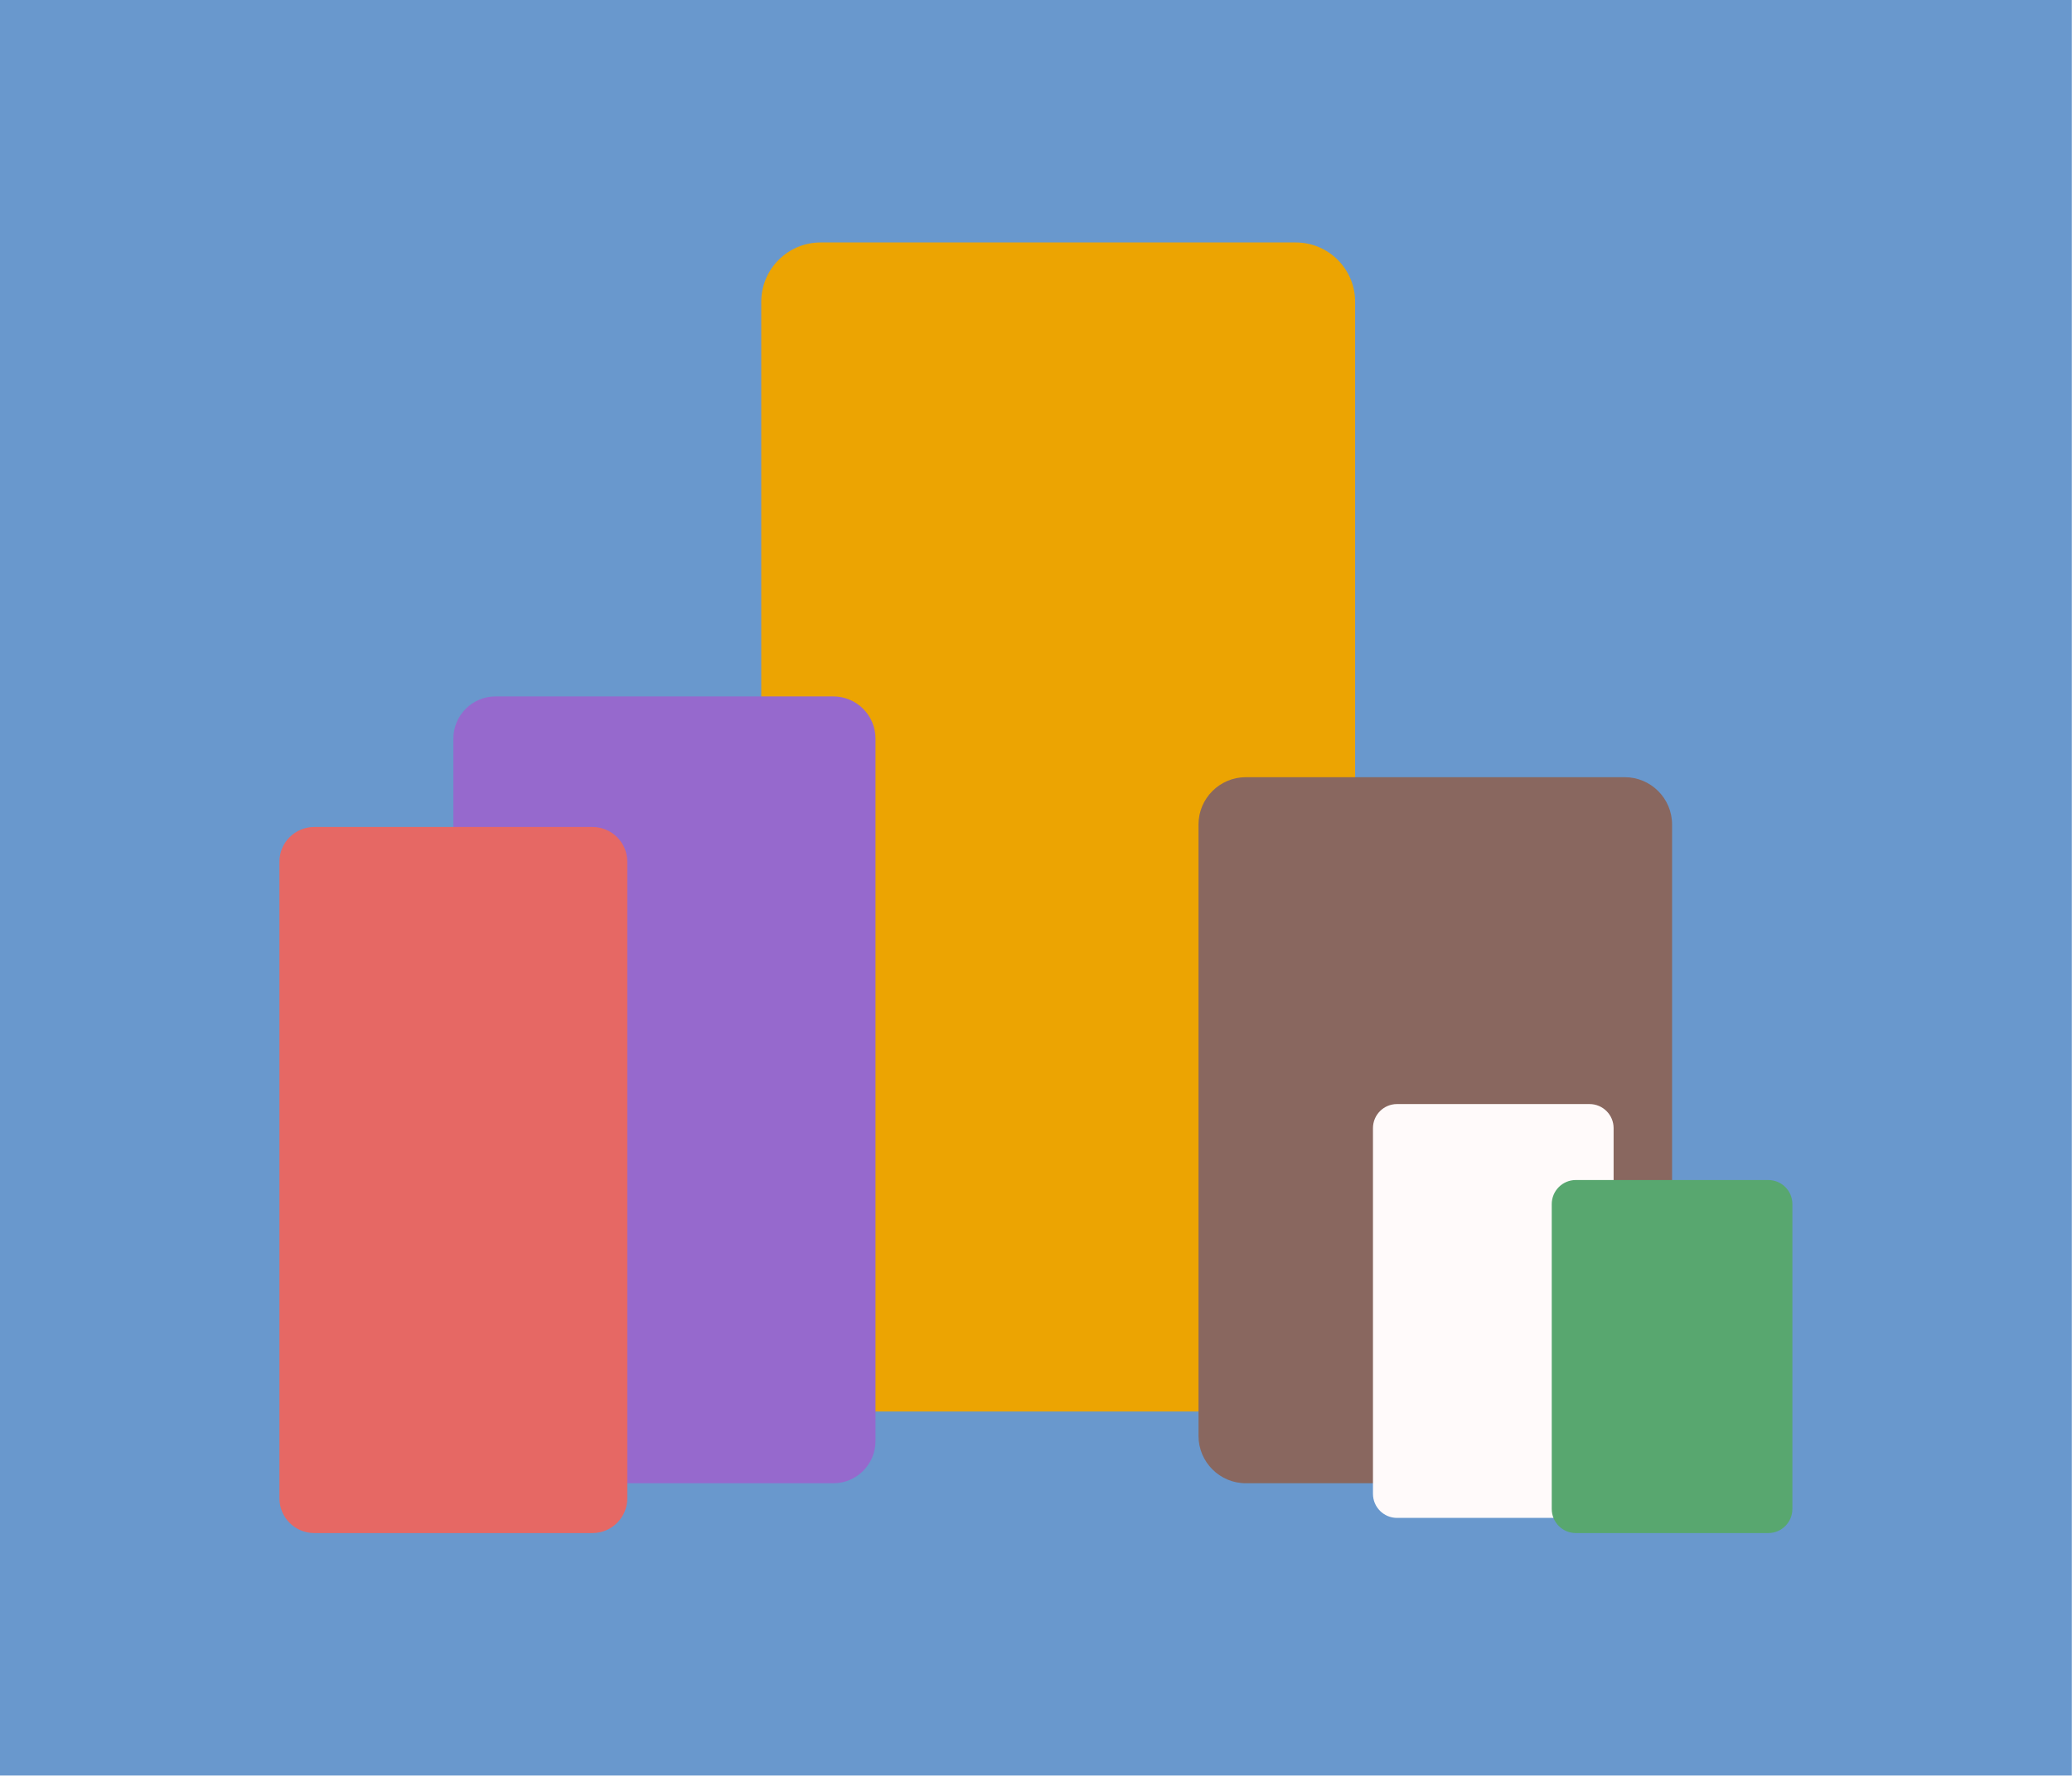
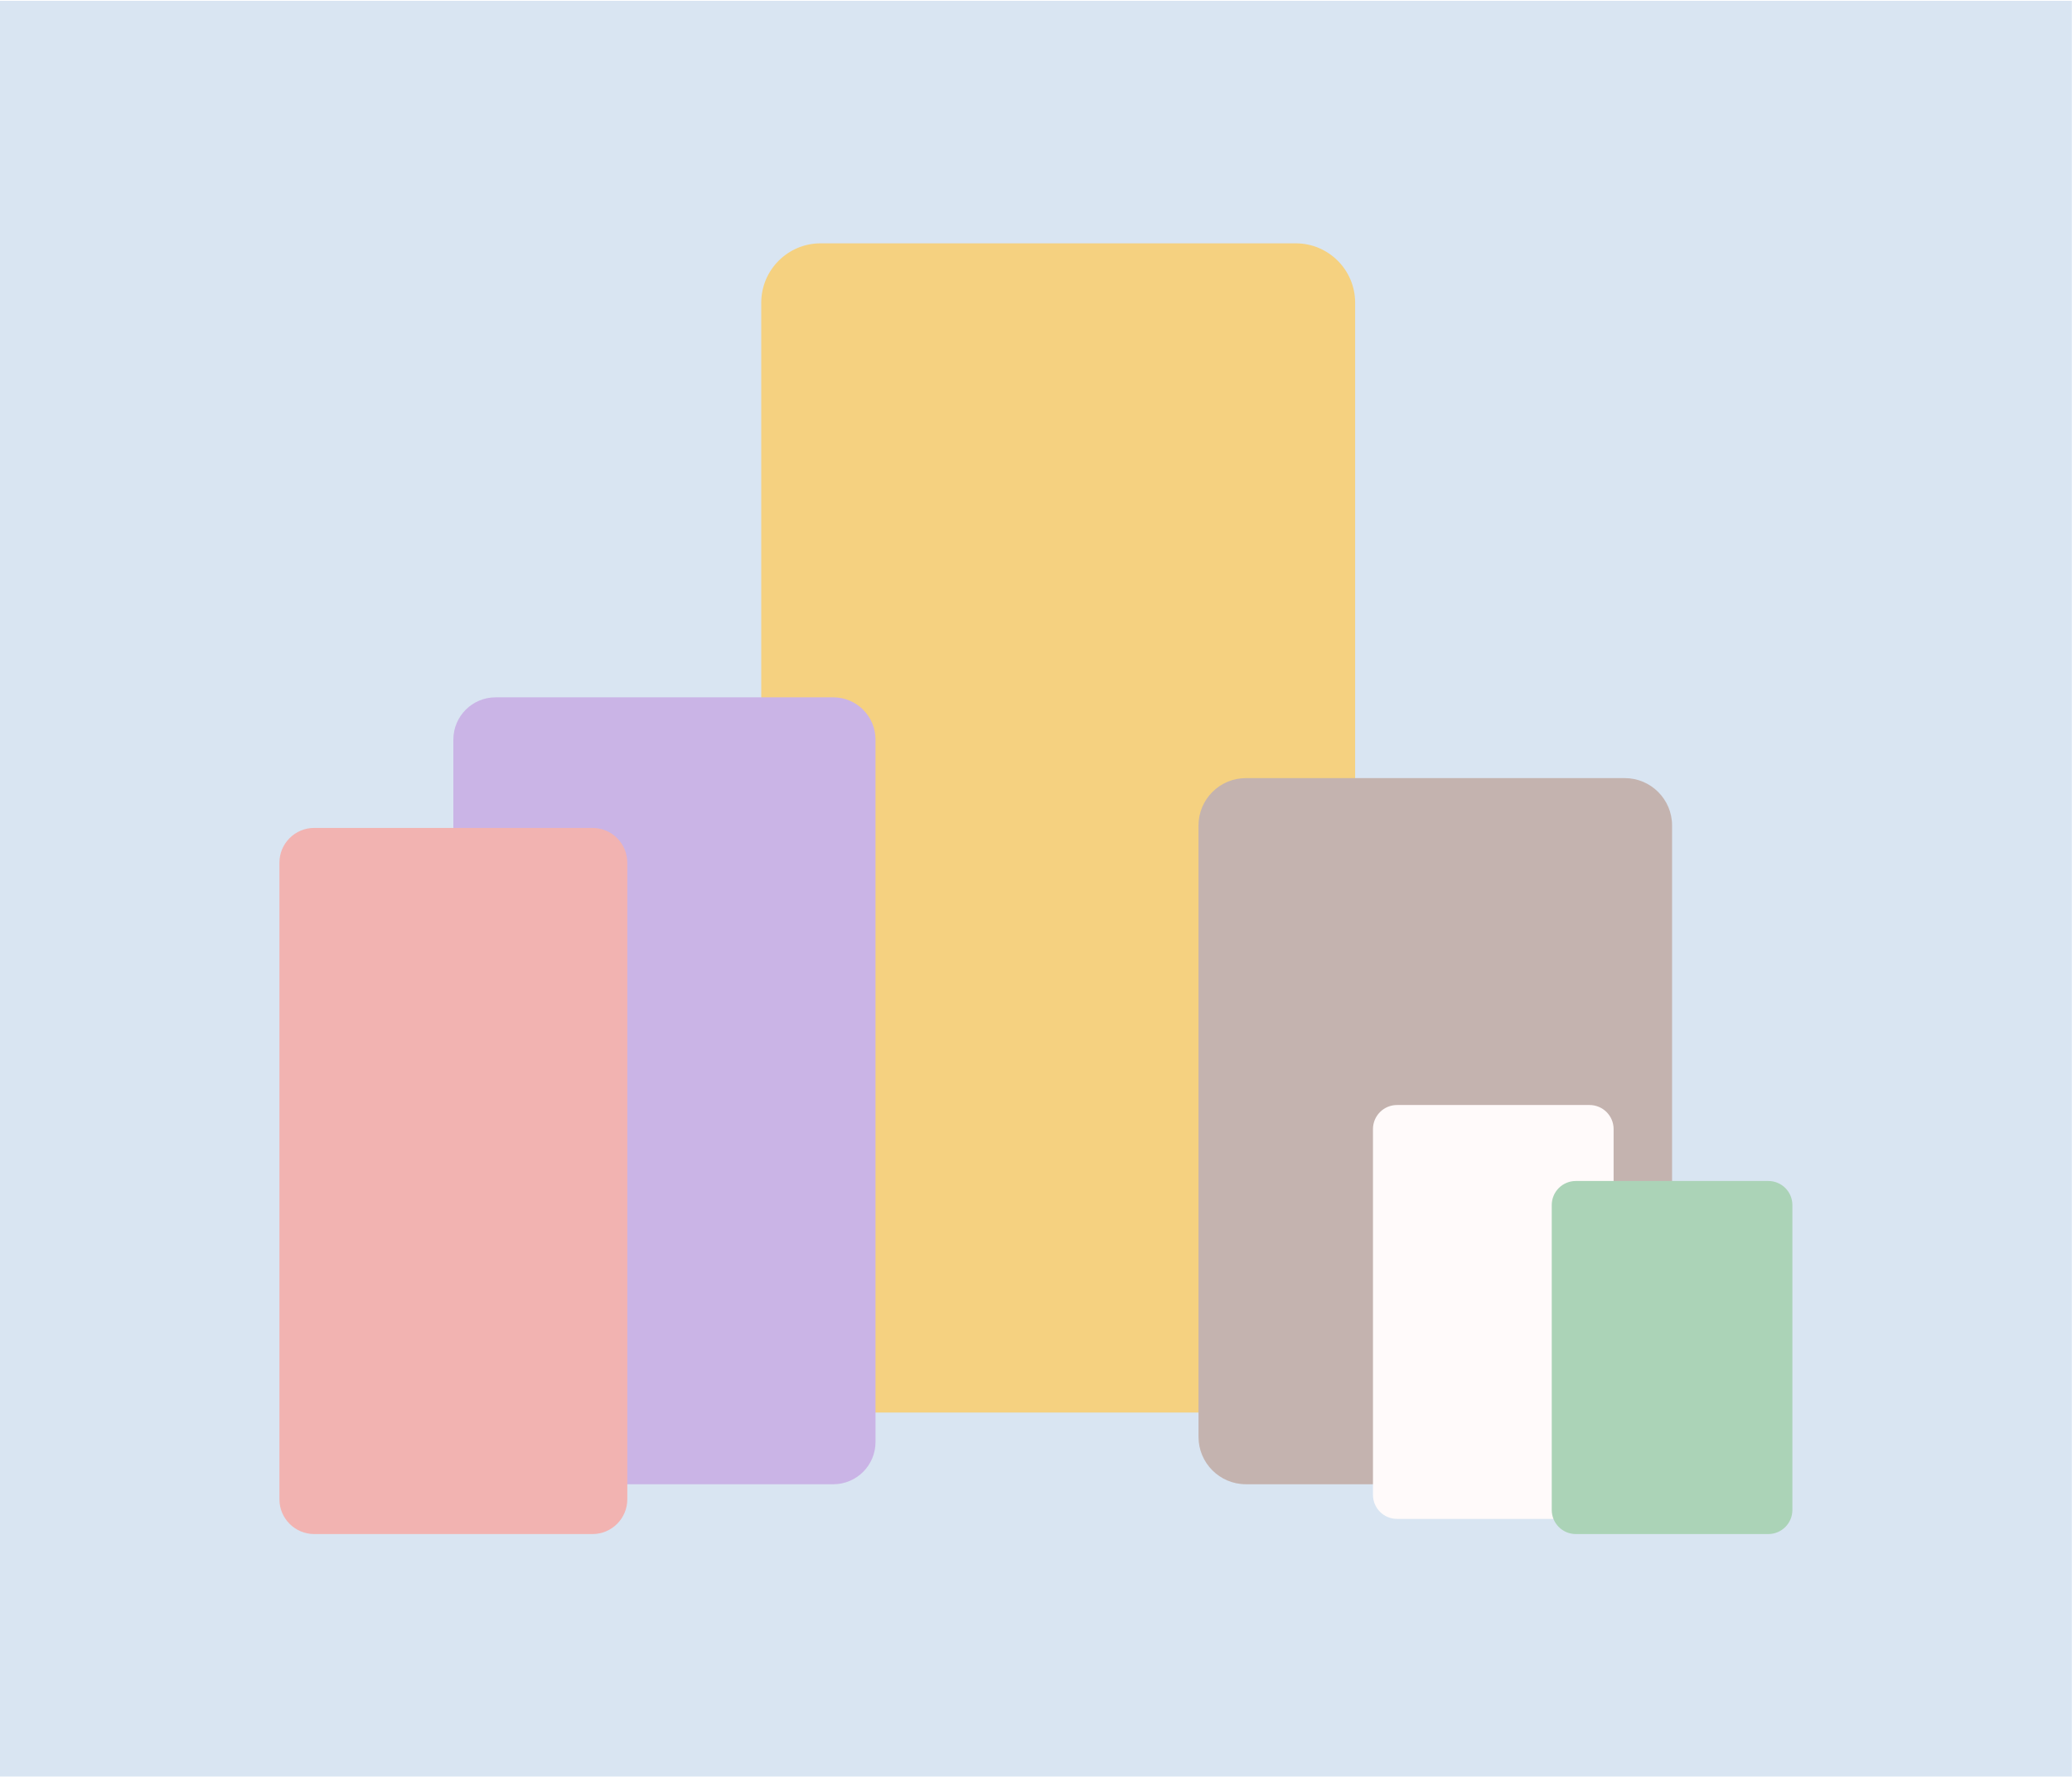
- <svg xmlns="http://www.w3.org/2000/svg" width="100%" height="100%" viewBox="0 0 1762 1510" version="1.1" xml:space="preserve" style="fill-rule:evenodd;clip-rule:evenodd;stroke-linejoin:round;stroke-miterlimit:2;">
-   <g transform="matrix(1,0,0,1,0,-3403.72)">
+ <svg xmlns="http://www.w3.org/2000/svg" width="100%" height="100%" viewBox="0 0 1762 1511" version="1.1" xml:space="preserve" style="fill-rule:evenodd;clip-rule:evenodd;stroke-linejoin:round;stroke-miterlimit:2;">
+   <g transform="matrix(1,0,0,1,0,-3403)">
    <g id="template_todos" transform="matrix(0.974748,0,0,1.05461,-3178.28,-1848.31)">
-       <rect x="3260.61" y="4980.06" width="1807.49" height="1431.8" style="fill:rgb(105,152,205);" />
+       <rect x="3260.61" y="4980.06" width="1807.49" height="1431.8" style="fill:rgb(217,229,242);" />
      <g transform="matrix(1.02591,0,0,0.948218,3758.62,203.303)">
-         <path d="M666.962,5294.32L666.962,6187.55C666.962,6215.42 644.332,6238.05 616.459,6238.05L212.434,6238.05C184.56,6238.05 161.931,6215.42 161.931,6187.55L161.931,5294.32C161.931,5266.45 184.56,5243.82 212.434,5243.82L616.459,5243.82C644.332,5243.82 666.962,5266.45 666.962,5294.32Z" style="fill:rgb(236,164,2);" />
+         <path d="M666.962,5294.32L666.962,6187.55C666.962,6215.42 644.332,6238.05 616.459,6238.05L212.434,6238.05C184.56,6238.05 161.931,6215.42 161.931,6187.55L161.931,5294.32C161.931,5266.45 184.56,5243.82 212.434,5243.82L616.459,5243.82C644.332,5243.82 666.962,5266.45 666.962,5294.32Z" style="fill:rgb(245,209,128);" />
      </g>
      <g transform="matrix(0.729228,0,0,0.638189,3538.06,2195.12)">
-         <path d="M666.962,5297.16L666.962,6184.71C666.962,6214.15 644.332,6238.05 616.459,6238.05L212.434,6238.05C184.56,6238.05 161.931,6214.15 161.931,6184.71L161.931,5297.16C161.931,5267.72 184.56,5243.82 212.434,5243.82L616.459,5243.82C644.332,5243.82 666.962,5267.72 666.962,5297.16Z" style="fill:rgb(150,105,205);" />
+         <path d="M666.962,5297.16L666.962,6184.71C666.962,6214.15 644.332,6238.05 616.459,6238.05L212.434,6238.05C184.56,6238.05 161.931,6214.15 161.931,6184.71L161.931,5297.16C161.931,5267.72 184.56,5243.82 212.434,5243.82L616.459,5243.82C644.332,5243.82 666.962,5267.72 666.962,5297.16Z" style="fill:rgb(202,180,230);" />
      </g>
      <g transform="matrix(-0.600952,-6.80222e-17,7.58791e-17,-0.572679,3905.2,9219.36)">
-         <path d="M666.962,5292.8L666.962,6189.07C666.962,6216.1 644.332,6238.05 616.459,6238.05L212.434,6238.05C184.56,6238.05 161.931,6216.1 161.931,6189.07L161.931,5292.8C161.931,5265.77 184.56,5243.82 212.434,5243.82L616.459,5243.82C644.332,5243.82 666.962,5265.77 666.962,5292.8Z" style="fill:rgb(230,104,100);" />
+         <path d="M666.962,5292.8L666.962,6189.07C666.962,6216.1 644.332,6238.05 616.459,6238.05L212.434,6238.05C184.56,6238.05 161.931,6216.1 161.931,6189.07L161.931,5292.8C161.931,5265.77 184.56,5243.82 212.434,5243.82L616.459,5243.82C644.332,5243.82 666.962,5265.77 666.962,5292.8Z" style="fill:rgb(242,179,177);" />
      </g>
      <g transform="matrix(0.818056,0,0,0.572679,4173.75,2603.77)">
-         <path d="M666.962,5310.5L666.962,6171.37C666.962,6208.17 644.332,6238.05 616.459,6238.05L212.434,6238.05C184.56,6238.05 161.931,6208.17 161.931,6171.37L161.931,5310.5C161.931,5273.7 184.56,5243.82 212.434,5243.82L616.459,5243.82C644.332,5243.82 666.962,5273.7 666.962,5310.5Z" style="fill:rgb(137,103,95);" />
+         <path d="M666.962,5310.5L666.962,6171.37C666.962,6208.17 644.332,6238.05 616.459,6238.05L212.434,6238.05C184.56,6238.05 161.931,6208.17 161.931,6171.37L161.931,5310.5C161.931,5273.7 184.56,5243.82 212.434,5243.82L616.459,5243.82C644.332,5243.82 666.962,5273.7 666.962,5310.5Z" style="fill:rgb(196,179,175);" />
      </g>
      <g transform="matrix(0.4157,0,0,0.335663,4391.1,4110.23)">
        <path d="M666.962,5301.63L666.962,6180.24C666.962,6212.15 644.332,6238.05 616.459,6238.05L212.434,6238.05C184.56,6238.05 161.931,6212.15 161.931,6180.24L161.931,5301.63C161.931,5269.72 184.56,5243.82 212.434,5243.82L616.459,5243.82C644.332,5243.82 666.962,5269.72 666.962,5301.63Z" style="fill:rgb(255,250,250);" />
      </g>
      <g transform="matrix(0.4157,0,0,0.28634,4547.07,4430.13)">
-         <path d="M666.962,5311.59L666.962,6170.28C666.962,6207.68 644.332,6238.05 616.459,6238.05L212.434,6238.05C184.56,6238.05 161.931,6207.68 161.931,6170.28L161.931,5311.59C161.931,5274.19 184.56,5243.82 212.434,5243.82L616.459,5243.82C644.332,5243.82 666.962,5274.19 666.962,5311.59Z" style="fill:rgb(88,167,111);" />
+         <path d="M666.962,5311.59L666.962,6170.28C666.962,6207.68 644.332,6238.05 616.459,6238.05L212.434,6238.05C184.56,6238.05 161.931,6207.68 161.931,6170.28L161.931,5311.59C161.931,5274.19 184.56,5243.82 212.434,5243.82L616.459,5243.82C644.332,5243.82 666.962,5274.19 666.962,5311.59Z" style="fill:rgb(171,211,183);" />
      </g>
    </g>
-     <g id="ILUSTRAÇÃO">
-         </g>
-     <g id="LOGO">
-         </g>
  </g>
</svg>
